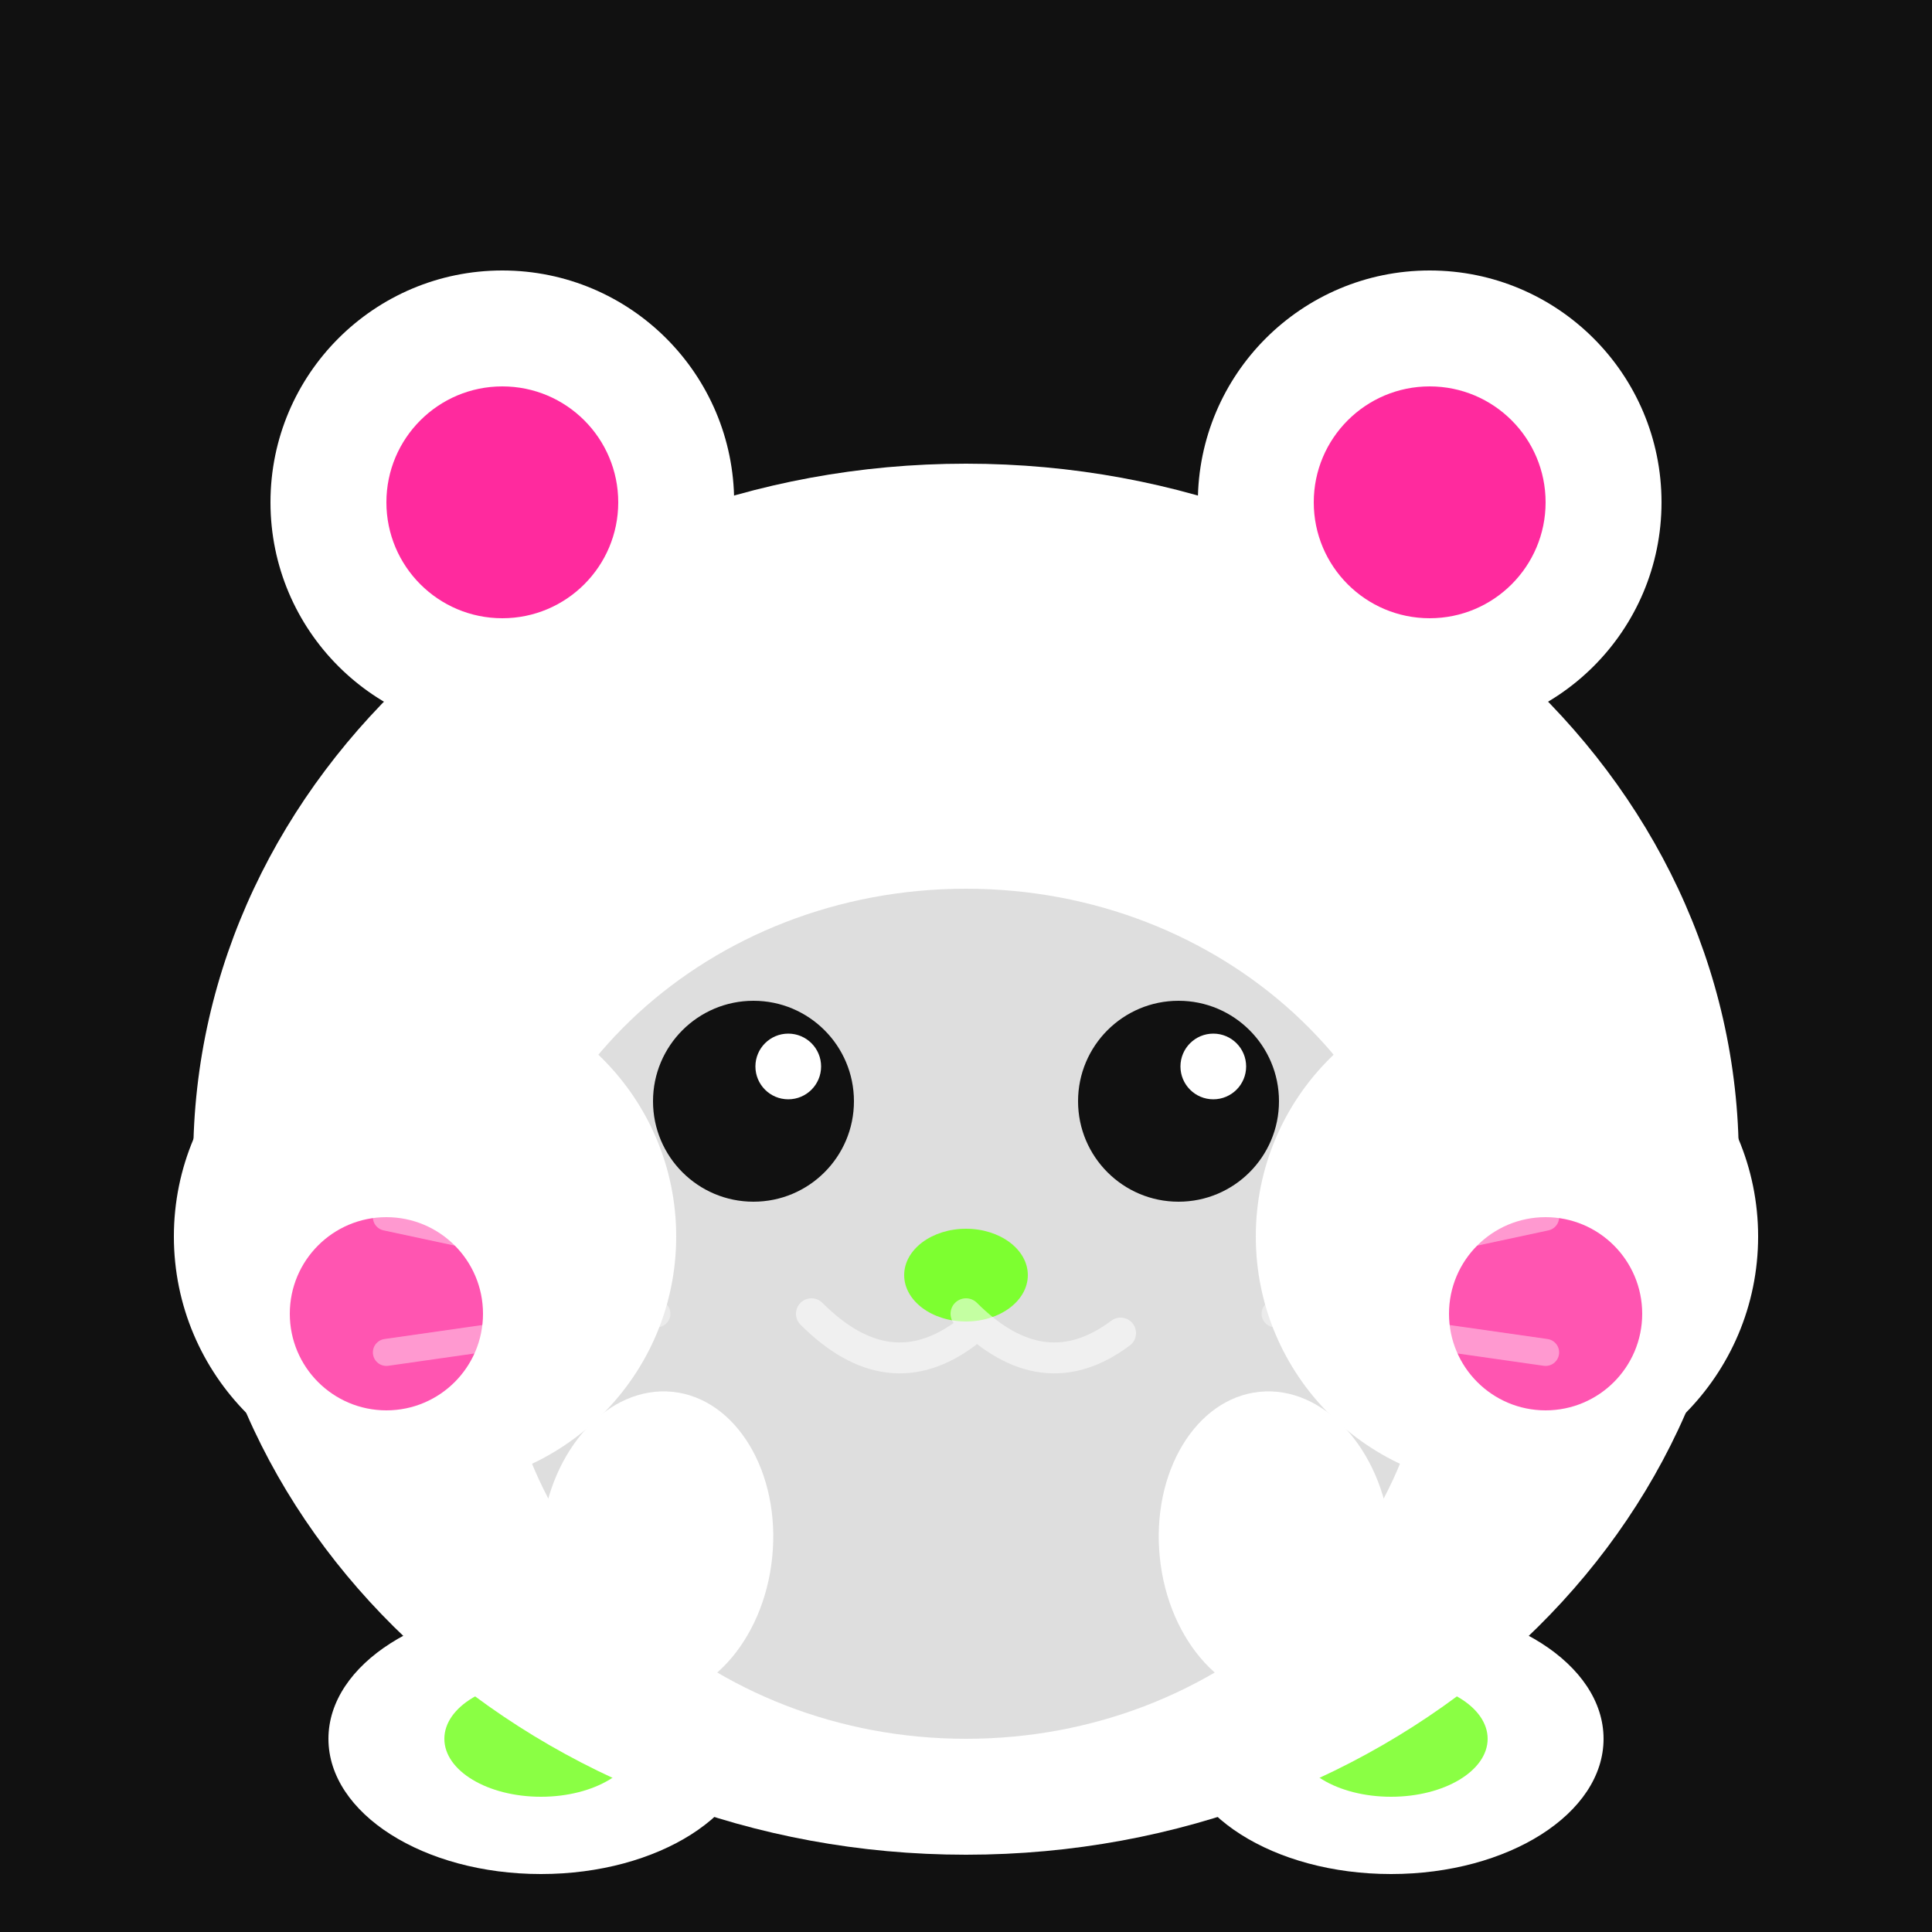
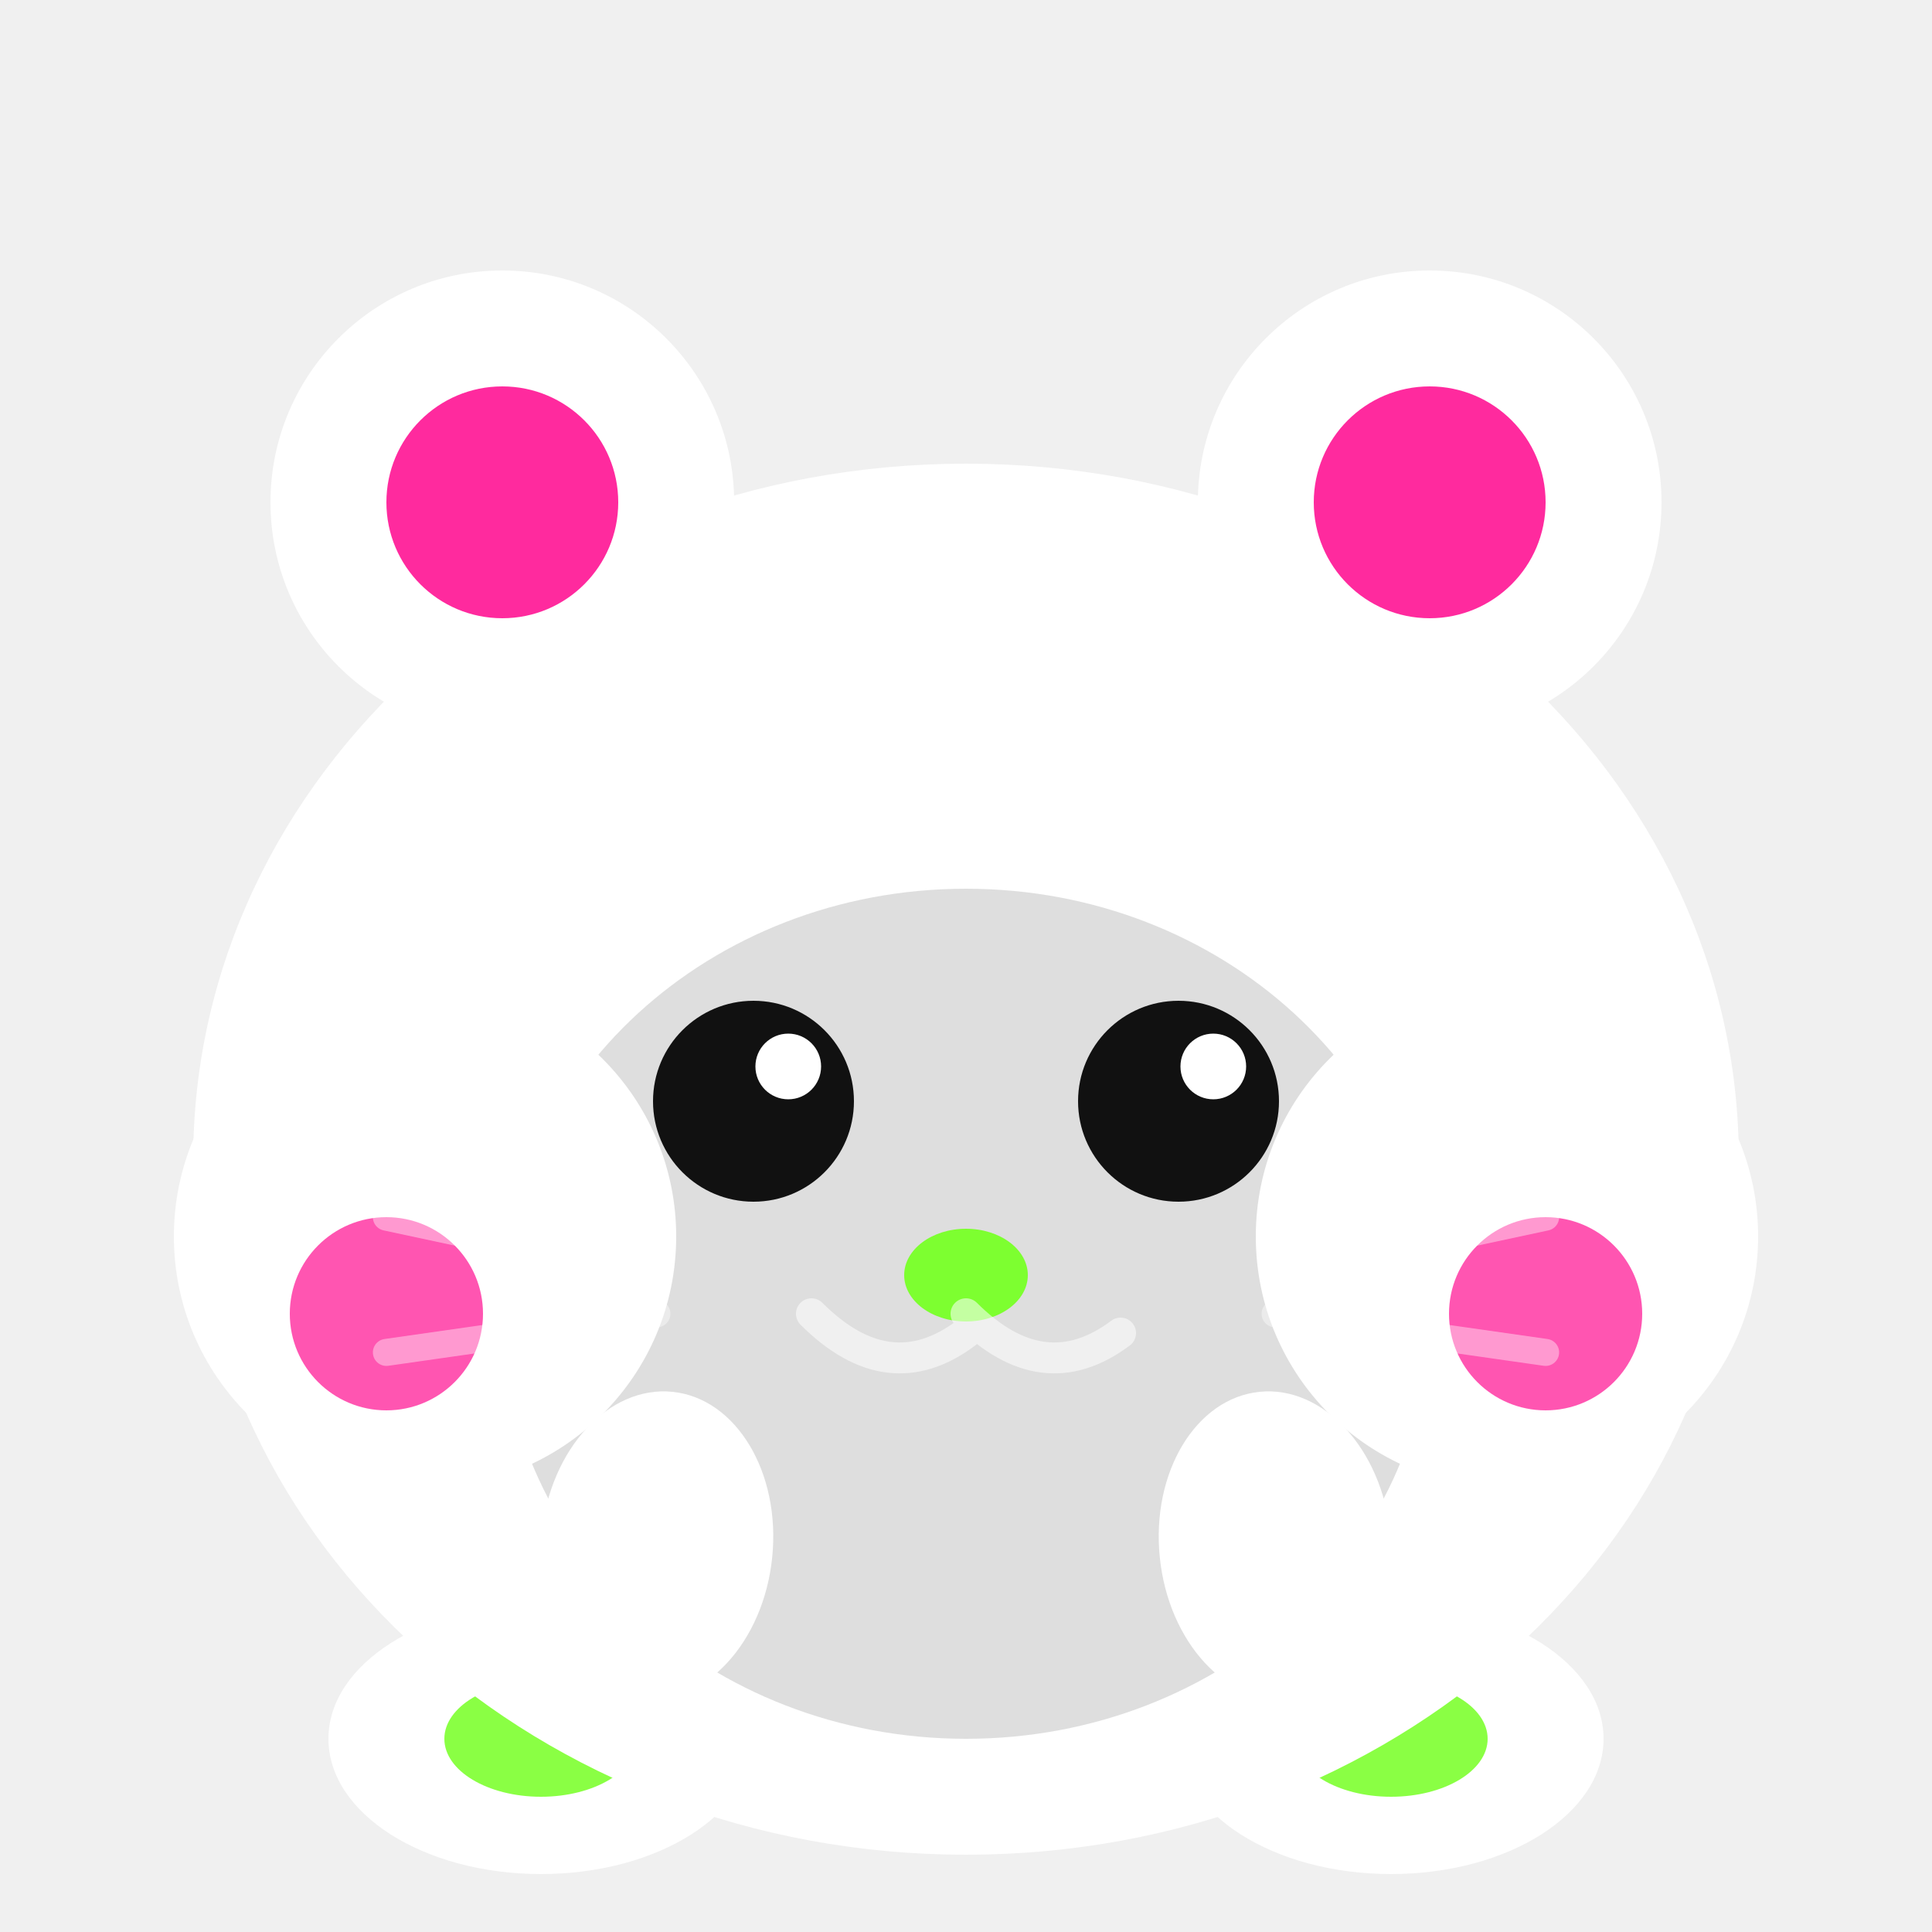
<svg xmlns="http://www.w3.org/2000/svg" viewBox="0 0 100 100" fill="none">
-   <rect width="100" height="100" fill="#111111" />
  <ellipse cx="28" cy="90" rx="11" ry="7" fill="#ffffff" />
  <ellipse cx="72" cy="90" rx="11" ry="7" fill="#ffffff" />
  <ellipse cx="28" cy="90" rx="5" ry="3" fill="#7dff30" opacity="0.9" />
  <ellipse cx="72" cy="90" rx="5" ry="3" fill="#7dff30" opacity="0.9" />
  <ellipse cx="50" cy="60" rx="40" ry="36" fill="#ffffff" />
  <ellipse cx="50" cy="68" rx="24" ry="22" fill="#111111" opacity="0.14" />
  <circle cx="26" cy="26" r="12" fill="#ffffff" />
  <circle cx="26" cy="26" r="6" fill="#ff2a9e" />
  <circle cx="74" cy="26" r="12" fill="#ffffff" />
  <circle cx="74" cy="26" r="6" fill="#ff2a9e" />
  <circle cx="22" cy="64" r="13" fill="#ffffff" />
  <circle cx="78" cy="64" r="13" fill="#ffffff" />
  <circle cx="20" cy="68" r="5" fill="#ff2a9e" opacity="0.8" />
  <circle cx="80" cy="68" r="5" fill="#ff2a9e" opacity="0.8" />
  <circle cx="39" cy="57" r="5.2" fill="#111111" />
  <circle cx="61" cy="57" r="5.2" fill="#111111" />
  <circle cx="40.8" cy="55.2" r="1.7" fill="#ffffff" />
  <circle cx="62.8" cy="55.2" r="1.7" fill="#ffffff" />
  <ellipse cx="50" cy="66" rx="3.2" ry="2.4" fill="#7dff30" />
  <path d="M42 68 q4 4 8 1 M50 68 q4 4 8 1" stroke="#ffffff" stroke-width="1.6" stroke-linecap="round" fill="none" opacity="0.55" />
  <g stroke="#ffffff" stroke-width="1.4" stroke-linecap="round" opacity="0.4">
    <line x1="34" y1="66" x2="20" y2="63" />
    <line x1="34" y1="68" x2="20" y2="70" />
    <line x1="66" y1="66" x2="80" y2="63" />
    <line x1="66" y1="68" x2="80" y2="70" />
  </g>
  <ellipse cx="34" cy="80" rx="6" ry="8" fill="#ffffff" transform="rotate(5.80122 34 80)" />
  <ellipse cx="66" cy="80" rx="6" ry="8" fill="#ffffff" transform="rotate(-5.80122 66 80)" />
</svg>
